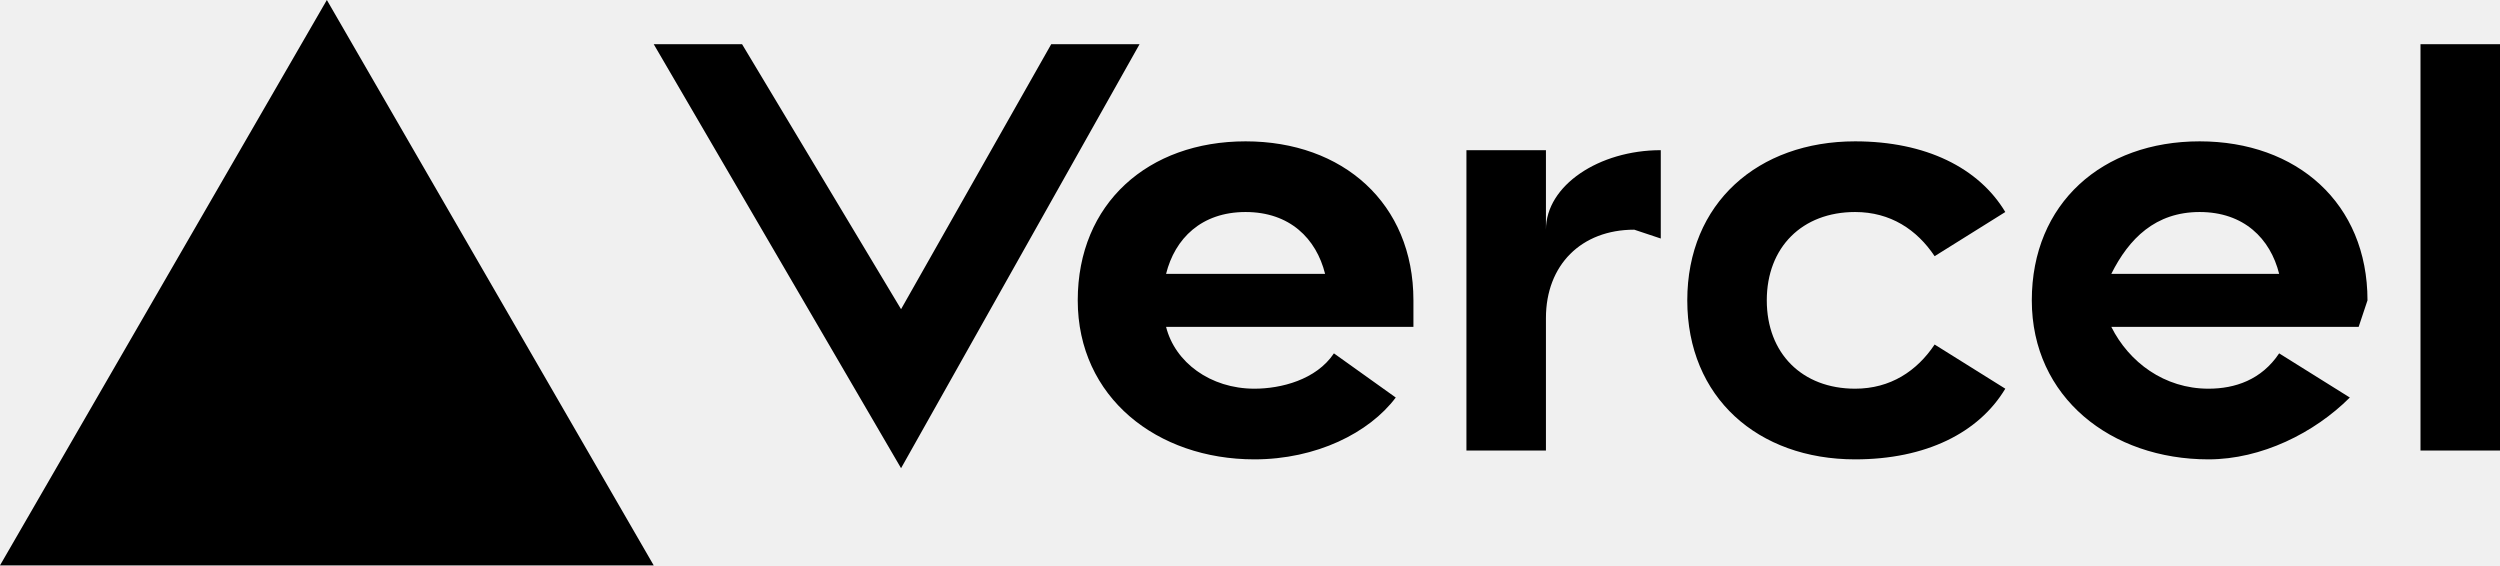
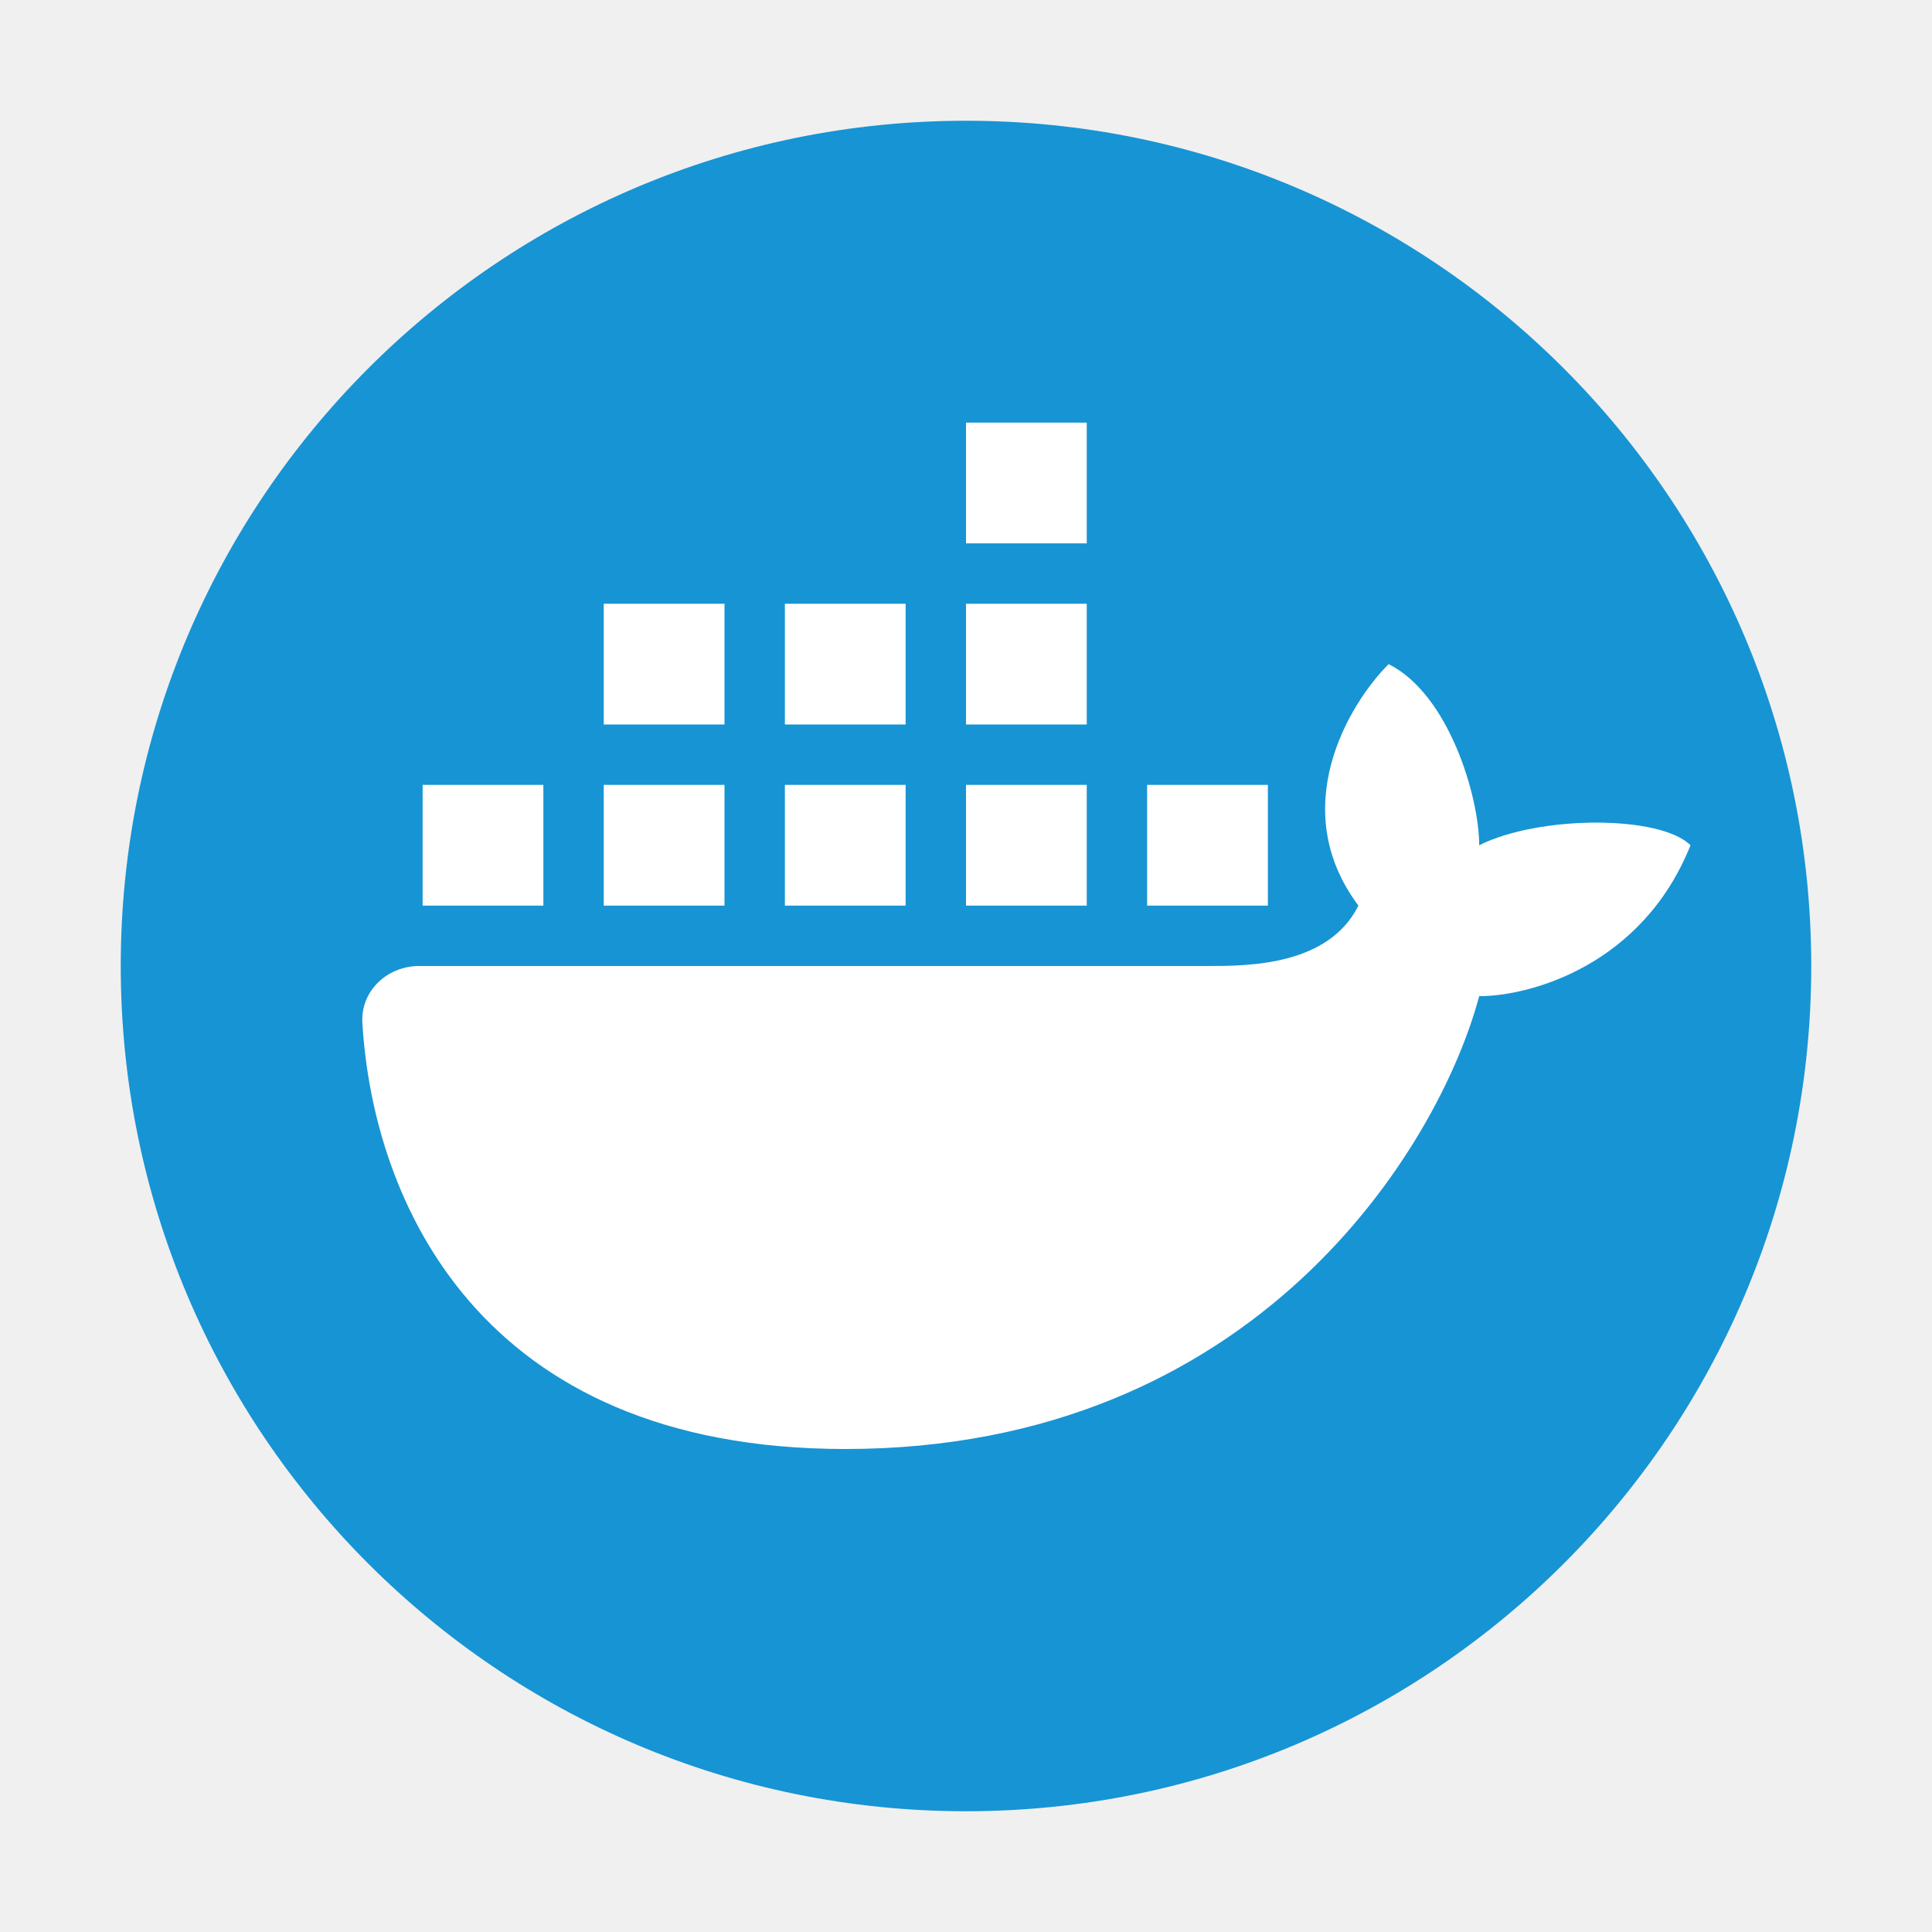
- <svg xmlns="http://www.w3.org/2000/svg" fill="none" viewBox="0 0 283 64">
-   <path fill="black" d="M141 16c-11 0-19 7-19 18s9 18 20 18c7 0 13-3 16-7l-7-5c-2 3-6 4-9 4-5 0-9-3-10-7h28v-3c0-11-8-18-19-18zm-9 15c1-4 4-7 9-7s8 3 9 7h-18zm117-15c-11 0-19 7-19 18s9 18 20 18c6 0 12-3 16-7l-8-5c-2 3-5 4-8 4-5 0-9-3-11-7h28l1-3c0-11-8-18-19-18zm-10 15c2-4 5-7 10-7s8 3 9 7h-19zm-39 3c0 6 4 10 10 10 4 0 7-2 9-5l8 5c-3 5-9 8-17 8-11 0-19-7-19-18s8-18 19-18c8 0 14 3 17 8l-8 5c-2-3-5-5-9-5-6 0-10 4-10 10zm83-29v46h-9V5h9zM37 0l37 64H0L37 0zm92 5-27 48L74 5h10l18 30 17-30h10zm59 12v10l-3-1c-6 0-10 4-10 10v15h-9V17h9v9c0-5 6-9 13-9z" />
+ <svg xmlns="http://www.w3.org/2000/svg" fill="none" height="32" viewBox="0 0 32 32" width="32">
+   <circle cx="16" cy="16" fill="#1794d4" r="14" />
+   <g fill="#fff">
+     <path d="m18 7h-2v2h2z" />
+     <path d="m10 10h2v2h-2z" />
+     <path d="m6.002 16.941c.171 2.901 1.899 7.059 7.998 7.059 6.8 0 9.833-5 10.5-7.5.833 0 2.7-.5 3.5-2.5-.5-.5-2.5-.5-3.5 0 0-.8-.5-2.5-1.5-3-.667.667-1.7 2.4-.5 4-.5 1-1.833 1-2.5 1h-13.057c-.529 0-.972.413-.941.941z" />
+     <path d="m9 13h-2v2h2z" />
+     <path d="m10 13h2v2h-2z" />
+     <path d="m15 13h-2v2h2z" />
+     <path d="m16 13h2v2h-2z" />
+     <path d="m21 13h-2v2h2z" />
+     <path d="m15 10h-2v2h2z" />
+     <path d="m16 10h2v2h-2z" />
+   </g>
</svg>
